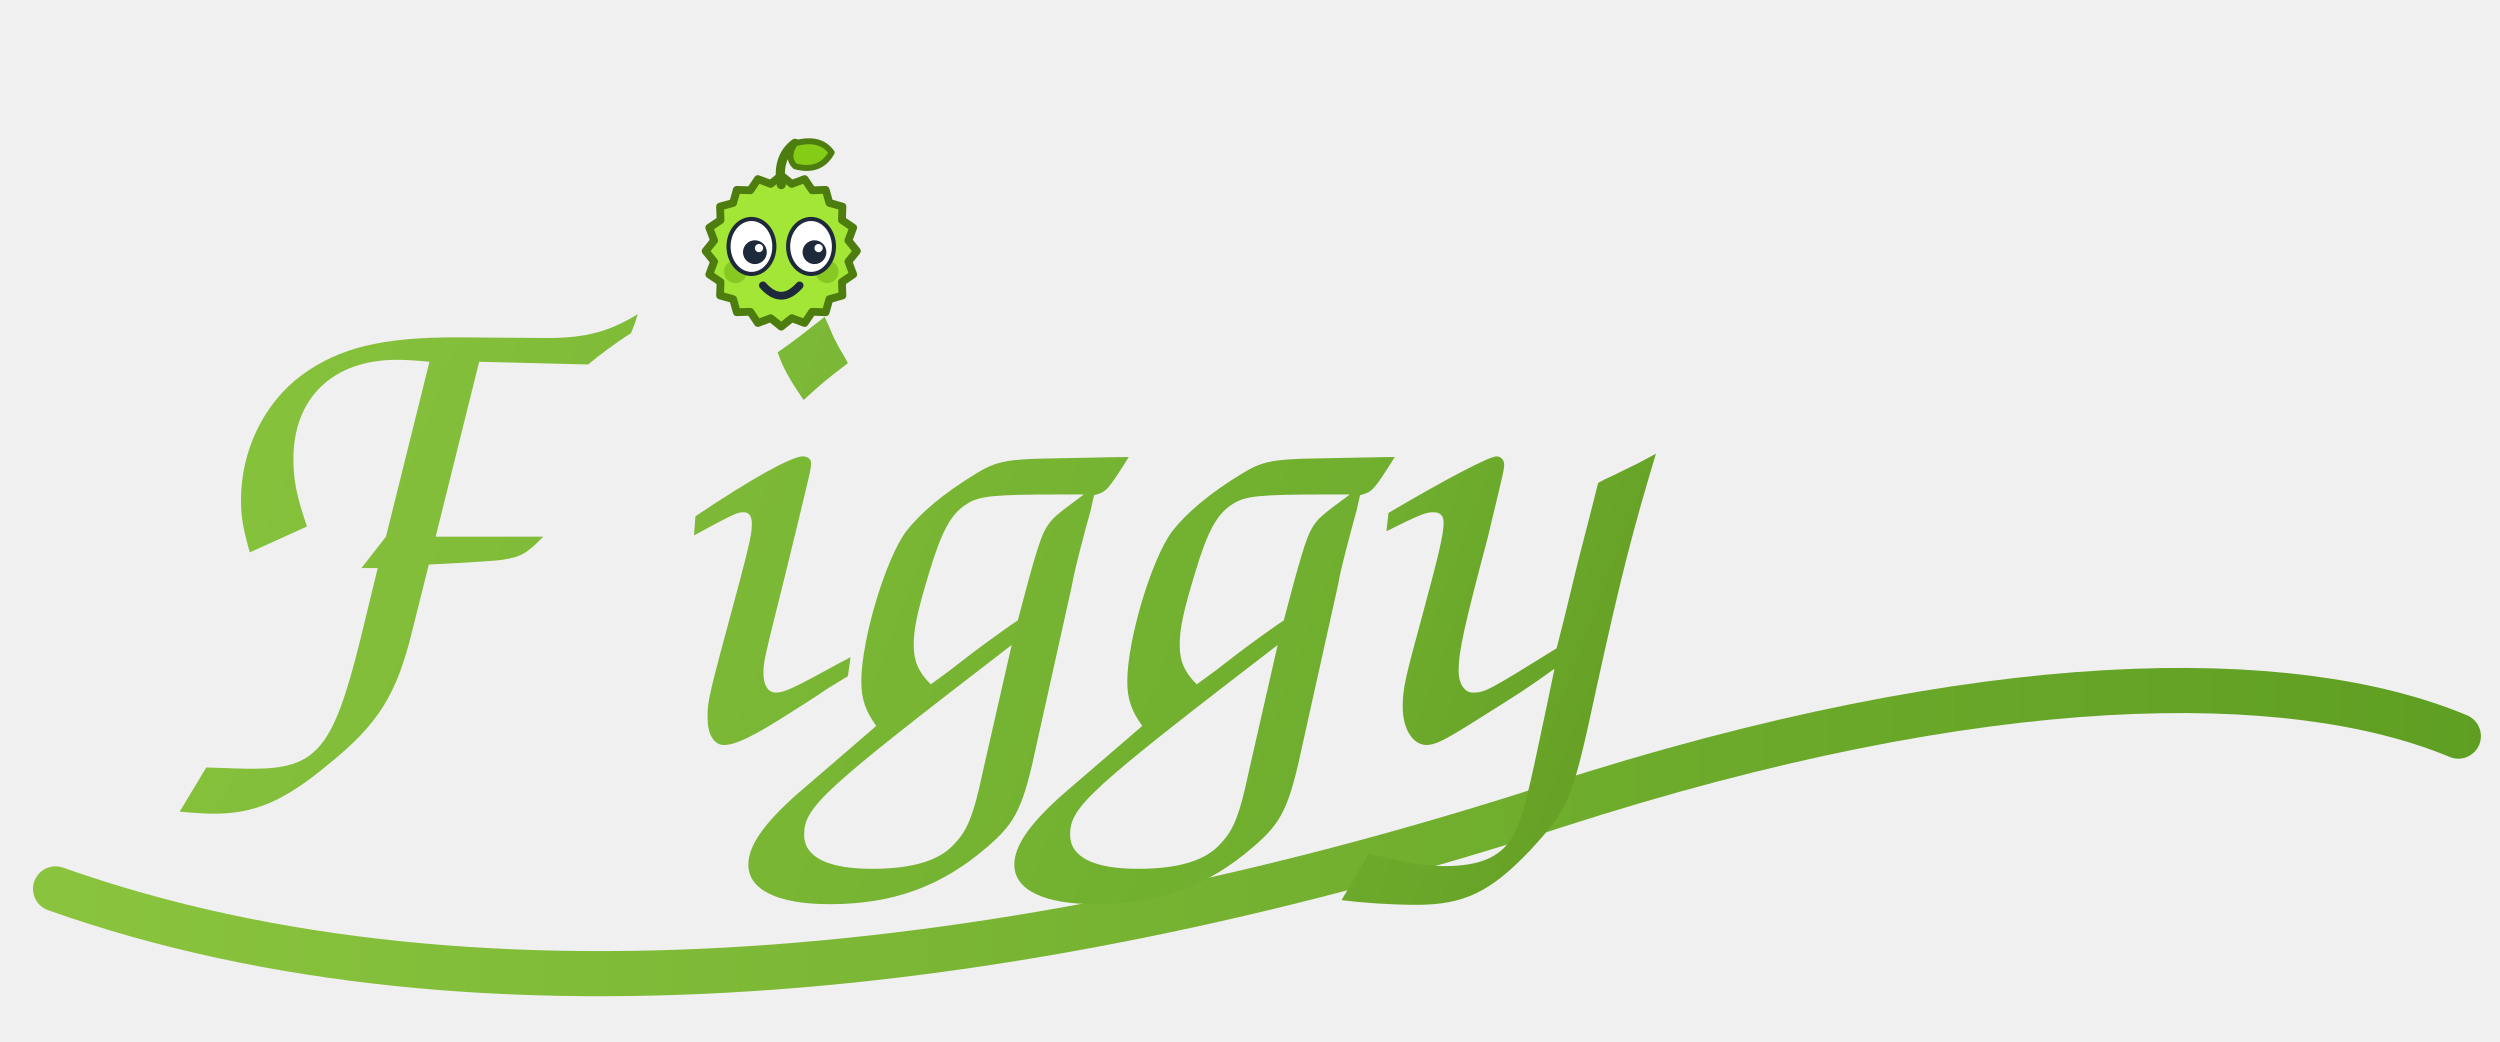
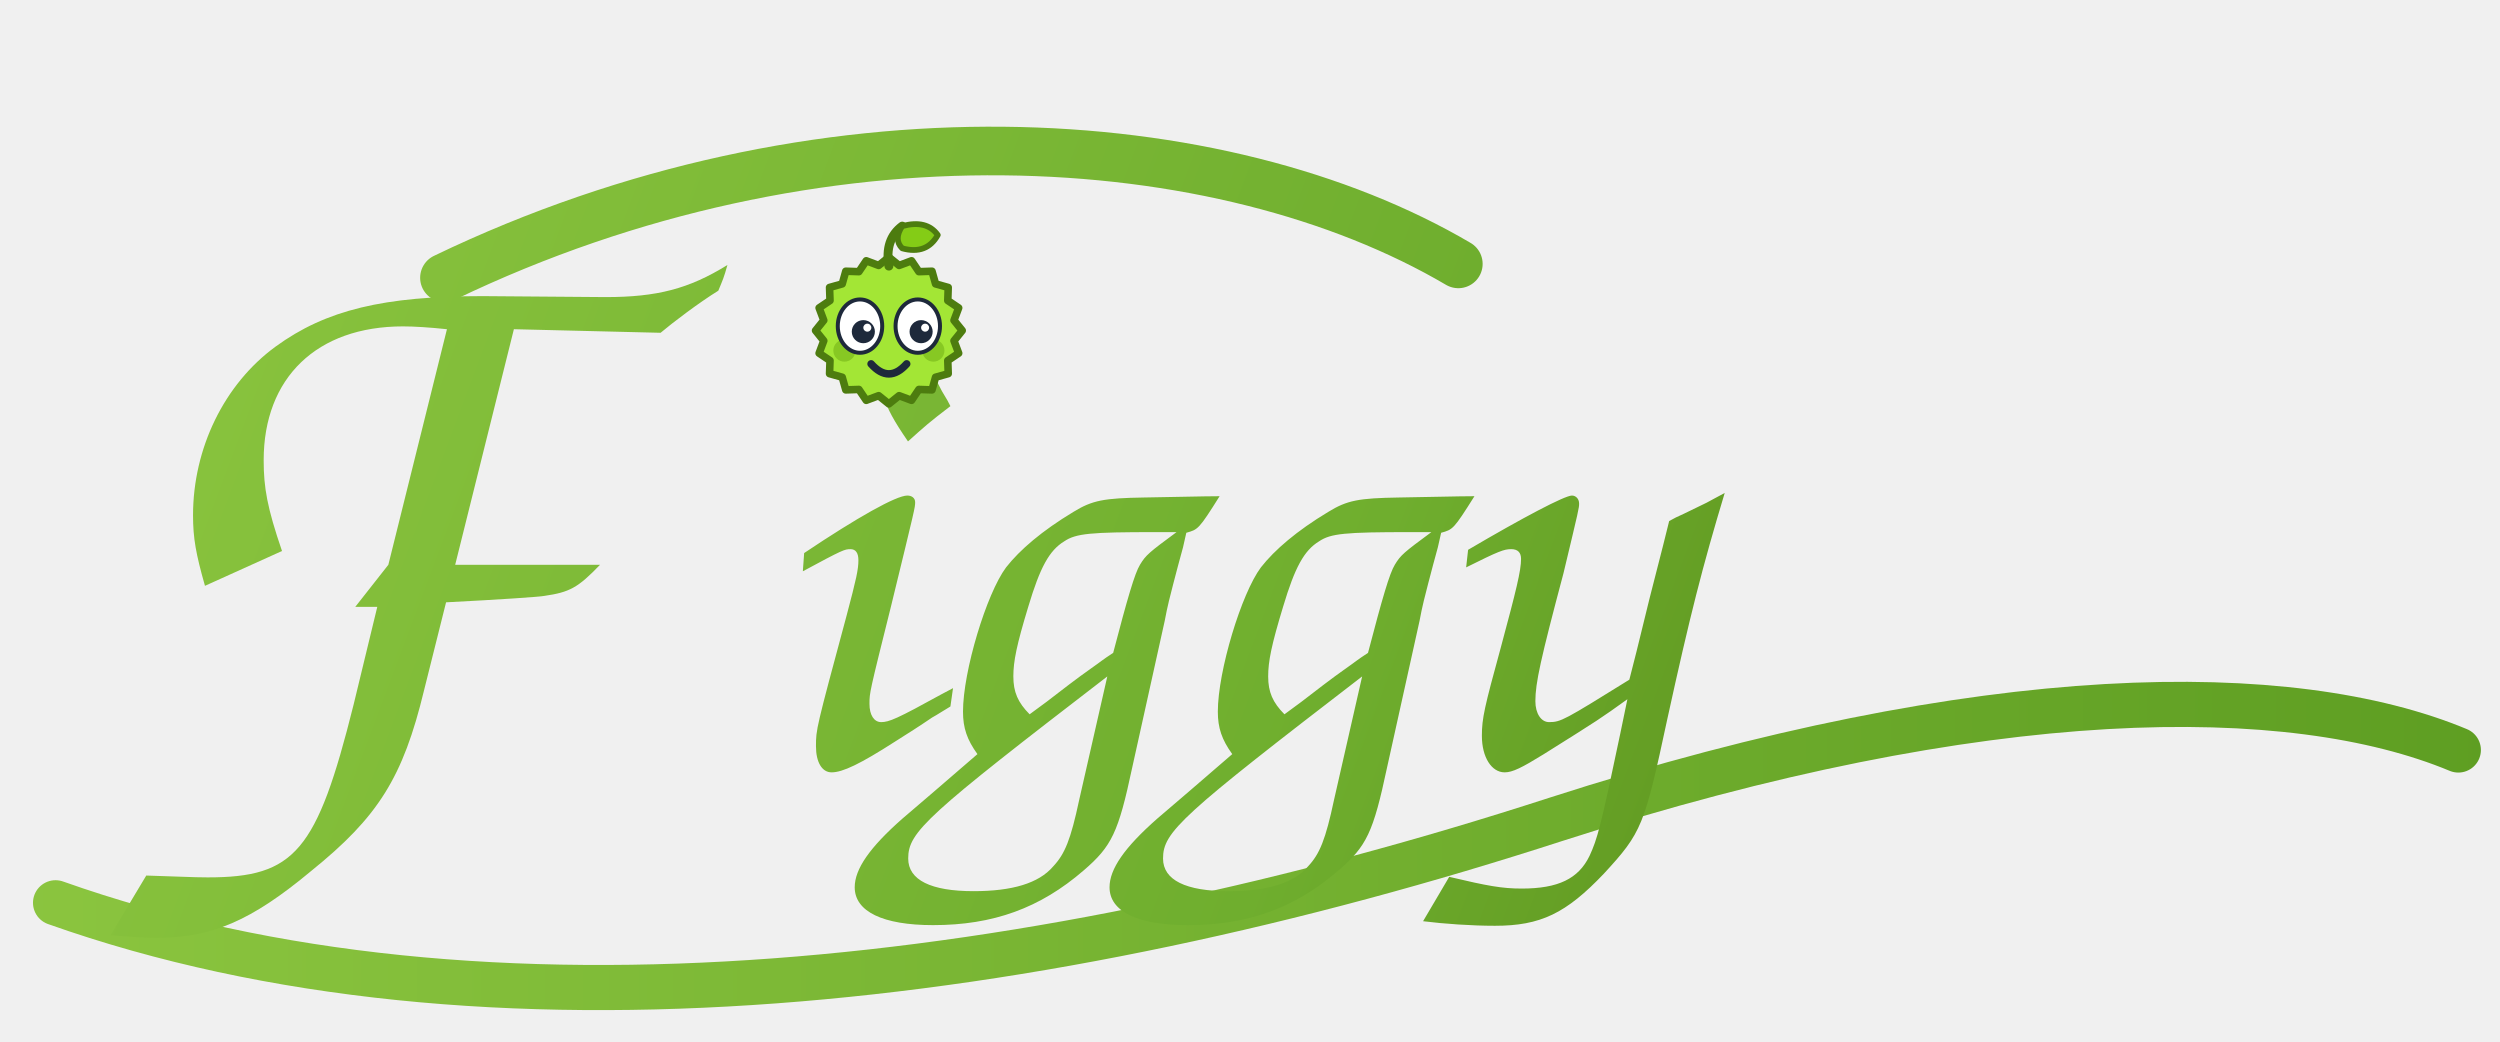
<svg xmlns="http://www.w3.org/2000/svg" viewBox="0 0 360 150" role="img" aria-label="Figgy">
  <defs>
    <linearGradient id="ink" x1="20" y1="20" x2="340" y2="140" gradientUnits="userSpaceOnUse">
      <stop offset="0" stop-color="#8bc53f" />
      <stop offset="0.55" stop-color="#6fae2e" />
      <stop offset="1" stop-color="#4d7c0f" />
    </linearGradient>
    <linearGradient id="swoosh" x1="0" y1="0" x2="360" y2="0" gradientUnits="userSpaceOnUse">
      <stop offset="0" stop-color="#8bc53f" />
      <stop offset="1" stop-color="#5e9e22" />
    </linearGradient>
  </defs>
-   <path d="M8 128 C 70 150, 150 140, 224 116 C 286 96, 330 96, 354 106" fill="none" stroke="url(#swoosh)" stroke-width="6.5" stroke-linecap="round" />
-   <g font-family="'Allura','Great Vibes','Alex Brush','Snell Roundhand','Apple Chancery','Segoe Script','Brush Script MT',cursive" font-size="98" fill="url(#ink)">
-     <text x="20" y="106">F</text>
-     <text x="92" y="106" letter-spacing="-1">iggy</text>
+   <path d="M8 130 C 70 152, 150 142, 224 118 C 286 98, 330 98, 354 108" fill="none" stroke="url(#swoosh)" stroke-width="6.5" stroke-linecap="round" />
+   <g font-family="'Allura','Great Vibes','Alex Brush','Snell Roundhand','Apple Chancery','Segoe Script','Brush Script MT',cursive" fill="url(#ink)">
+     <text x="108" y="110" font-size="94" letter-spacing="-1">iggy</text>
  </g>
-   <g transform="translate(96 18) scale(0.33)">
+   <text x="8" y="120" font-size="132" font-family="'Allura','Great Vibes','Alex Brush','Snell Roundhand','Apple Chancery','Segoe Script','Brush Script MT',cursive" fill="url(#ink)">F</text>
+   <path d="M64 40 C 118 14, 176 18, 210 38" fill="none" stroke="url(#ink)" stroke-width="7" stroke-linecap="round" />
+   <g transform="translate(112 30) scale(0.32)">
    <path d="M50.0 22.0 L54.6 25.7 L60.2 23.6 L63.5 28.5 L69.4 28.3 L71.0 34.0 L76.7 35.6 L76.5 41.5 L81.4 44.8 L79.3 50.4 L83.0 55.0 L79.3 59.6 L81.4 65.2 L76.5 68.5 L76.7 74.4 L71.0 76.0 L69.4 81.7 L63.5 81.5 L60.2 86.4 L54.6 84.3 L50.0 88.0 L45.4 84.3 L39.8 86.4 L36.5 81.5 L30.6 81.7 L29.0 76.0 L23.3 74.4 L23.5 68.5 L18.6 65.2 L20.7 59.6 L17.0 55.0 L20.7 50.4 L18.6 44.8 L23.5 41.5 L23.3 35.6 L29.0 34.0 L30.6 28.3 L36.5 28.5 L39.8 23.6 L45.4 25.7 Z" fill="#a3e635" stroke="#4d7c0f" stroke-width="3.4" stroke-linejoin="round" />
    <circle cx="30" cy="64" r="5" fill="#65a30d" opacity="0.45" />
    <circle cx="70" cy="64" r="5" fill="#65a30d" opacity="0.45" />
    <ellipse cx="37" cy="53" rx="10" ry="12" fill="#fff" stroke="#1e293b" stroke-width="1.8" />
    <ellipse cx="63" cy="53" rx="10" ry="12" fill="#fff" stroke="#1e293b" stroke-width="1.8" />
    <circle cx="38.5" cy="55.5" r="5.2" fill="#1e293b" />
    <circle cx="64.5" cy="55.5" r="5.2" fill="#1e293b" />
    <circle cx="40.3" cy="53.7" r="1.8" fill="#fff" />
    <circle cx="66.3" cy="53.7" r="1.8" fill="#fff" />
    <path d="M42 70 q8 9 16 0" stroke="#1e293b" stroke-width="3.4" fill="none" stroke-linecap="round" />
    <path d="M50 26 q-2 -12 6 -18" stroke="#4d7c0f" stroke-width="4" fill="none" stroke-linecap="round" />
    <path d="M56 8 q11 -3 16 4 q-5 9 -16 6 q-4 -4 0 -10Z" fill="#84cc16" stroke="#4d7c0f" stroke-width="2.6" stroke-linejoin="round" />
  </g>
</svg>
